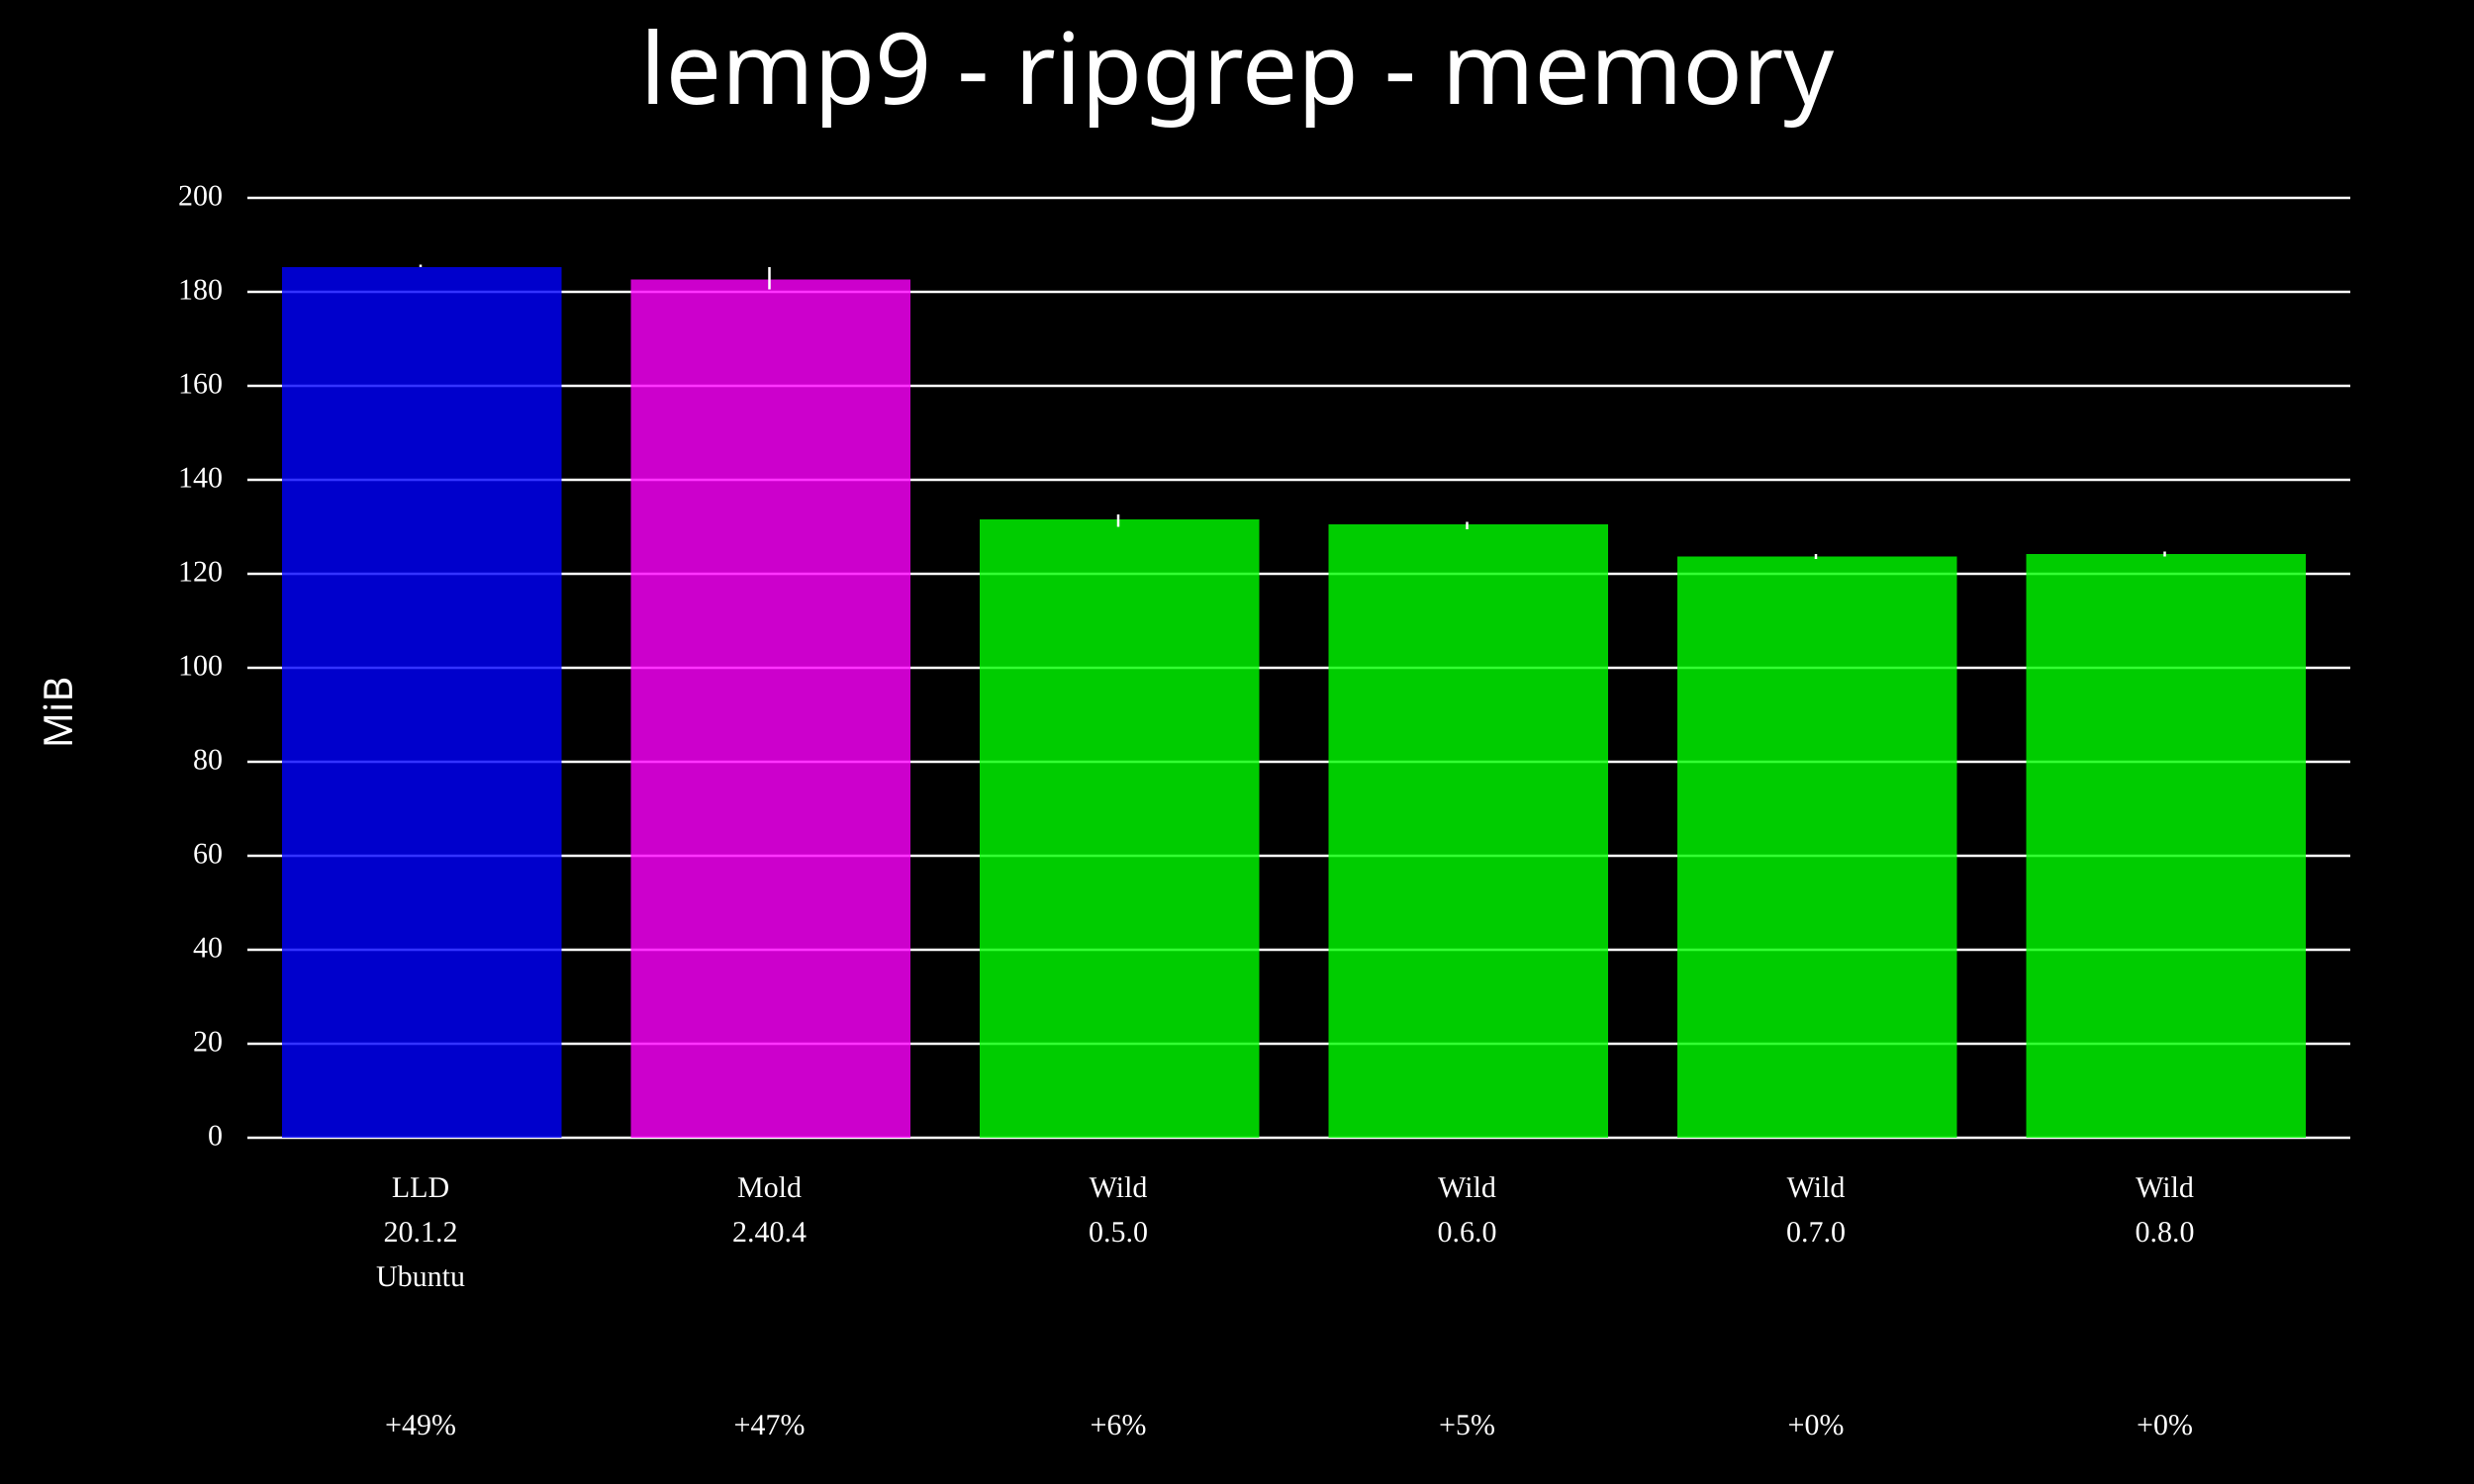
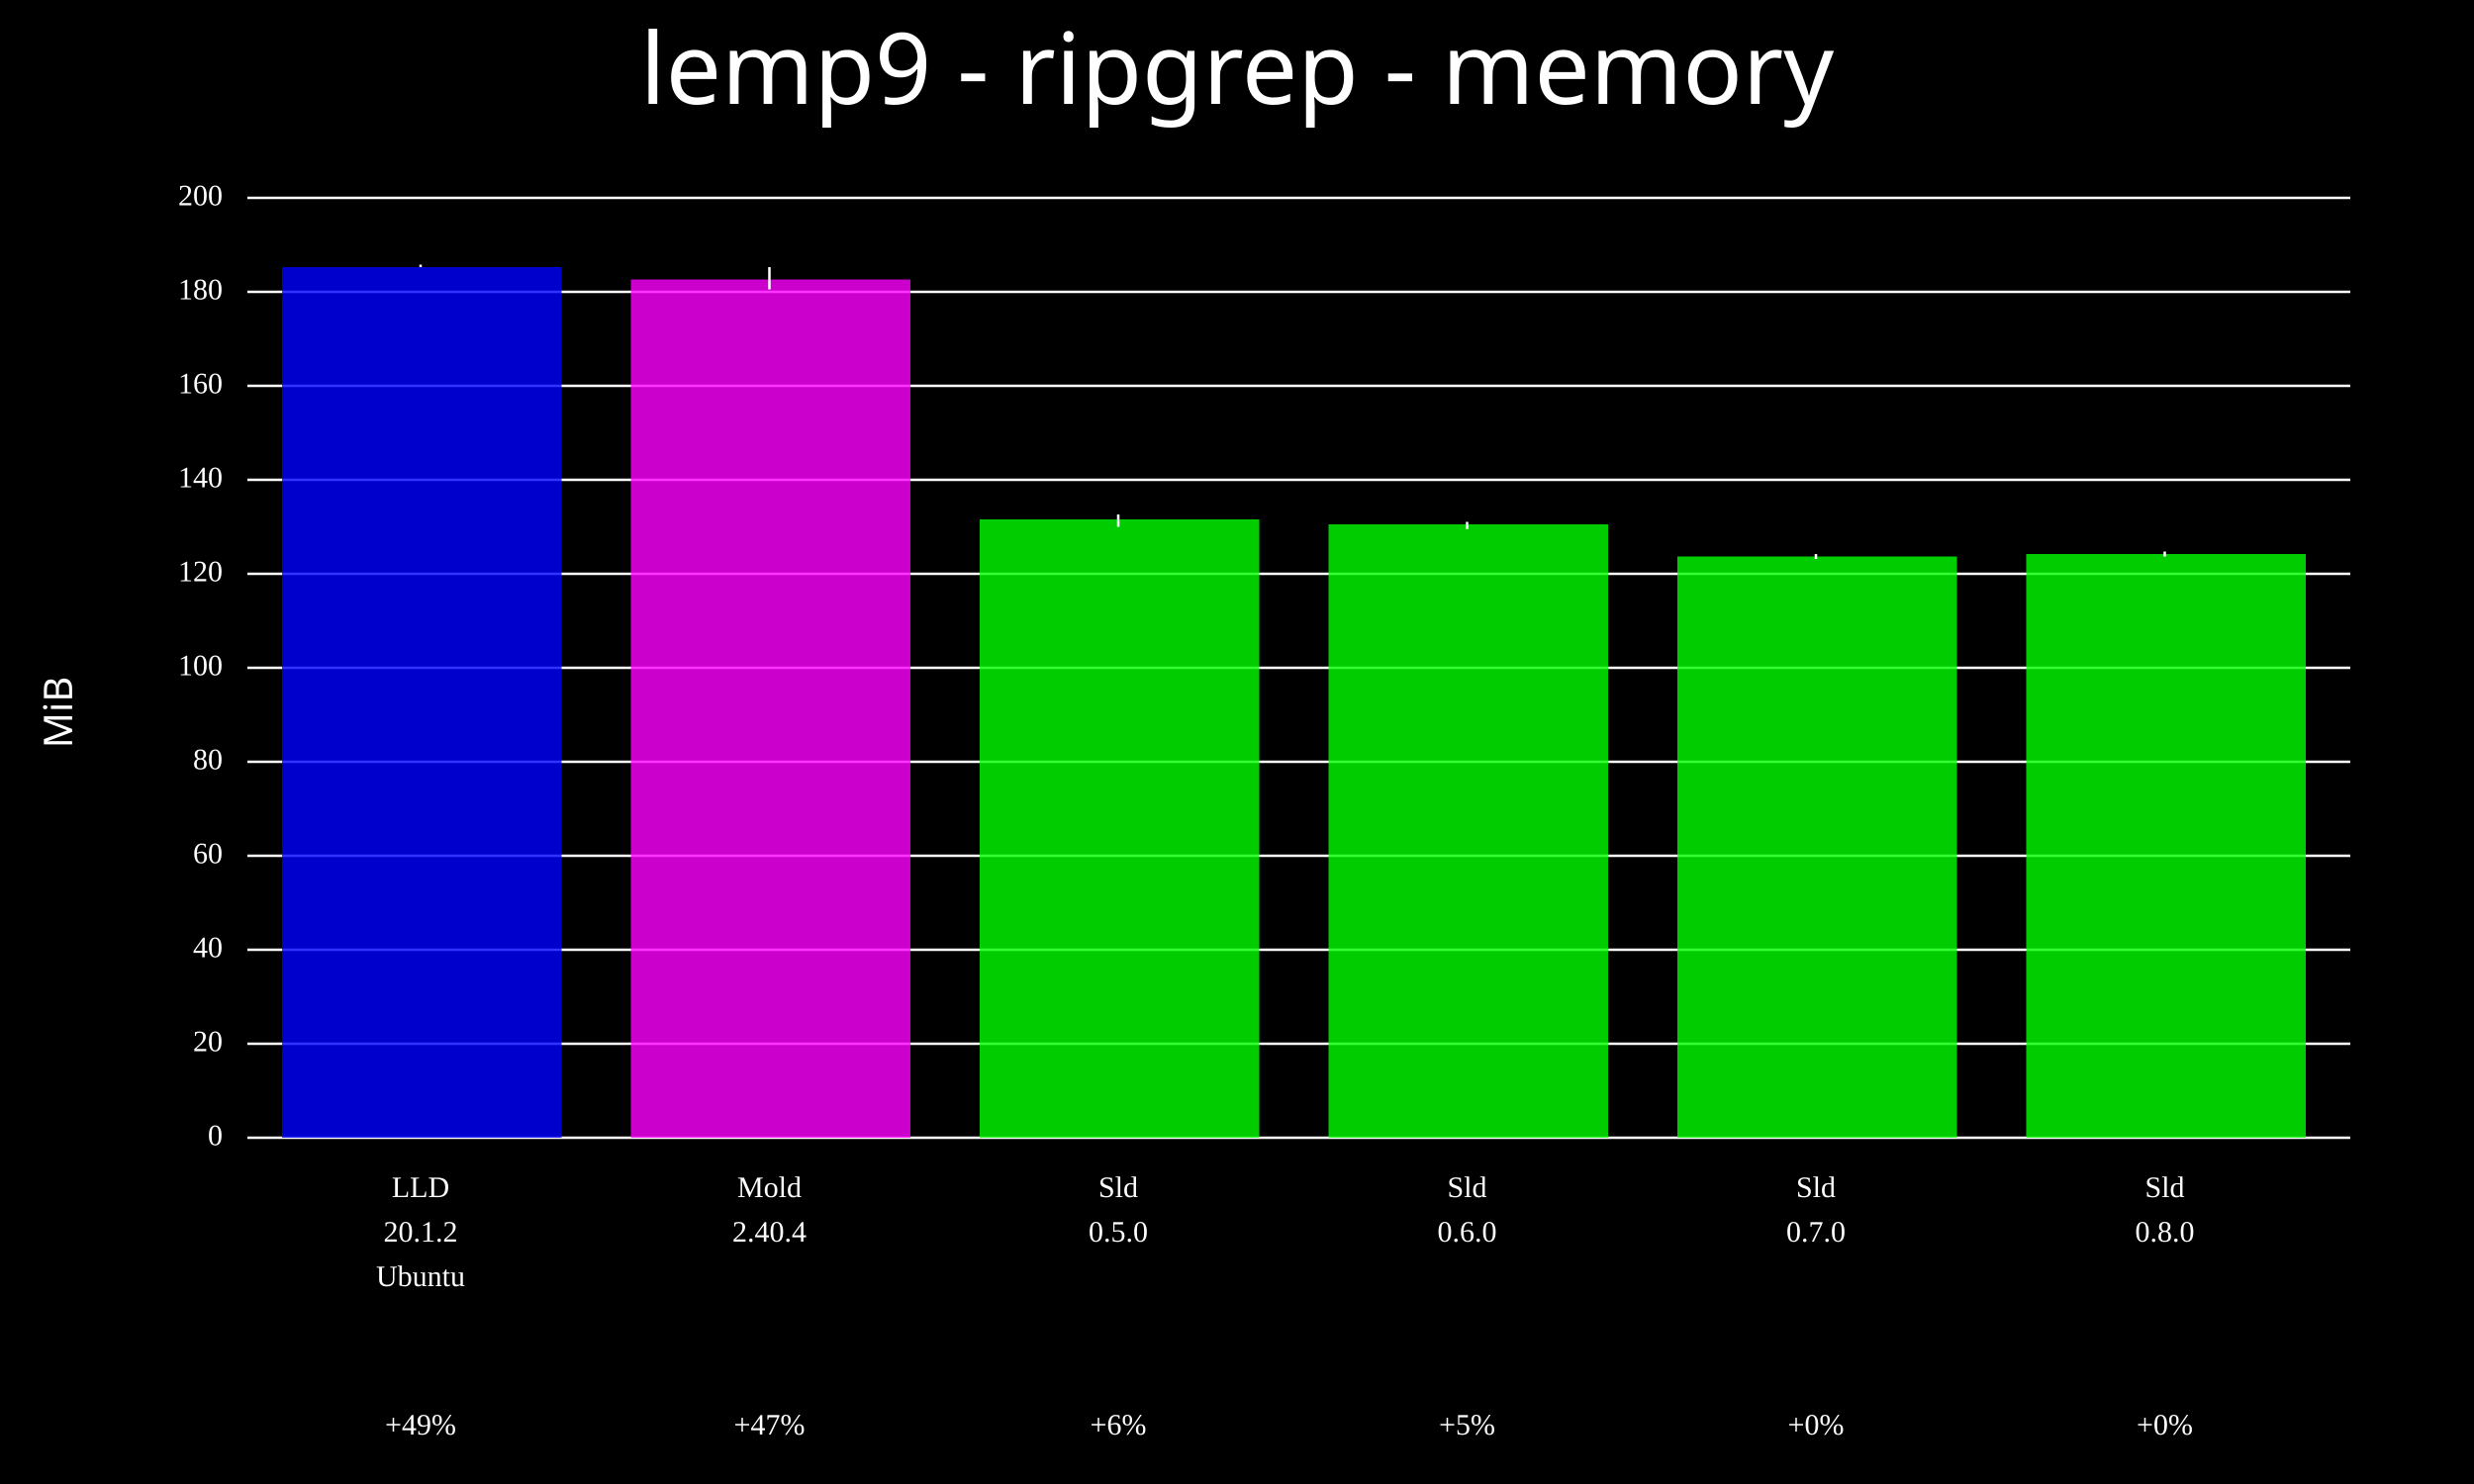
<svg xmlns="http://www.w3.org/2000/svg" width="1000" height="600" viewBox="0 0 1000 600">
  <rect x="0" y="0" width="1000" height="600" fill="#000000" />
  <text x="500" y="10" dy="0.8em" text-anchor="middle" font-family="sans-serif" font-size="40" fill="#FFFFFF">
lemp9 - ripgrep - memory</text>
  <text x="5" y="300" dy="0.76em" text-anchor="middle" font-family="sans-serif" font-size="16" fill="#FFFFFF" transform="rotate(270, 5, 288)">MiB</text>
  <line x1="100" y1="460" x2="950" y2="460" stroke="#FFFFFF" />
  <text x="90" y="460" dy="0.5ex" text-anchor="end" fill="#FFFFFF">0</text>
  <line x1="100" y1="422" x2="950" y2="422" stroke="#FFFFFF" />
  <text x="90" y="422" dy="0.5ex" text-anchor="end" fill="#FFFFFF">20</text>
  <line x1="100" y1="384" x2="950" y2="384" stroke="#FFFFFF" />
  <text x="90" y="384" dy="0.5ex" text-anchor="end" fill="#FFFFFF">40</text>
  <line x1="100" y1="346" x2="950" y2="346" stroke="#FFFFFF" />
  <text x="90" y="346" dy="0.5ex" text-anchor="end" fill="#FFFFFF">60</text>
  <line x1="100" y1="308" x2="950" y2="308" stroke="#FFFFFF" />
  <text x="90" y="308" dy="0.5ex" text-anchor="end" fill="#FFFFFF">80</text>
  <line x1="100" y1="270" x2="950" y2="270" stroke="#FFFFFF" />
  <text x="90" y="270" dy="0.5ex" text-anchor="end" fill="#FFFFFF">100</text>
  <line x1="100" y1="232" x2="950" y2="232" stroke="#FFFFFF" />
  <text x="90" y="232" dy="0.5ex" text-anchor="end" fill="#FFFFFF">120</text>
  <line x1="100" y1="194" x2="950" y2="194" stroke="#FFFFFF" />
  <text x="90" y="194" dy="0.5ex" text-anchor="end" fill="#FFFFFF">140</text>
  <line x1="100" y1="156" x2="950" y2="156" stroke="#FFFFFF" />
  <text x="90" y="156" dy="0.5ex" text-anchor="end" fill="#FFFFFF">160</text>
  <line x1="100" y1="118" x2="950" y2="118" stroke="#FFFFFF" />
  <text x="90" y="118" dy="0.5ex" text-anchor="end" fill="#FFFFFF">180</text>
  <line x1="100" y1="80" x2="950" y2="80" stroke="#FFFFFF" />
  <text x="90" y="80" dy="0.5ex" text-anchor="end" fill="#FFFFFF">200</text>
  <rect fill="#0000FF" opacity="0.8" x="114" y="108" width="113" height="352" />
  <line stroke="#FFFFFF" x1="170" y1="107" x2="170" y2="108" />
  <text x="170" y="484" fill="#FFFFFF" text-anchor="middle">LLD</text>
  <text x="170" y="502" fill="#FFFFFF" text-anchor="middle">20.1.2</text>
  <text x="170" y="520" fill="#FFFFFF" text-anchor="middle">Ubuntu</text>
  <text x="170" y="580" fill="#FFFFFF" text-anchor="middle">+49%</text>
  <rect fill="#FF00FF" opacity="0.8" x="255" y="113" width="113" height="347" />
  <line stroke="#FFFFFF" x1="311" y1="108" x2="311" y2="117" />
  <text x="311" y="484" fill="#FFFFFF" text-anchor="middle">Mold</text>
  <text x="311" y="502" fill="#FFFFFF" text-anchor="middle">2.40.4</text>
  <text x="311" y="580" fill="#FFFFFF" text-anchor="middle">+47%</text>
  <rect fill="#00FF00" opacity="0.8" x="396" y="210" width="113" height="250" />
  <line stroke="#FFFFFF" x1="452" y1="208" x2="452" y2="213" />
-   <text x="452" y="484" fill="#FFFFFF" text-anchor="middle">Wild</text>
+   <text x="452" y="484" fill="#FFFFFF" text-anchor="middle">Sld</text>
  <text x="452" y="502" fill="#FFFFFF" text-anchor="middle">0.5.0</text>
  <text x="452" y="580" fill="#FFFFFF" text-anchor="middle">+6%</text>
  <rect fill="#00FF00" opacity="0.8" x="537" y="212" width="113" height="248" />
  <line stroke="#FFFFFF" x1="593" y1="211" x2="593" y2="214" />
-   <text x="593" y="484" fill="#FFFFFF" text-anchor="middle">Wild</text>
+   <text x="593" y="484" fill="#FFFFFF" text-anchor="middle">Sld</text>
  <text x="593" y="502" fill="#FFFFFF" text-anchor="middle">0.6.0</text>
  <text x="593" y="580" fill="#FFFFFF" text-anchor="middle">+5%</text>
  <rect fill="#00FF00" opacity="0.8" x="678" y="225" width="113" height="235" />
  <line stroke="#FFFFFF" x1="734" y1="224" x2="734" y2="226" />
-   <text x="734" y="484" fill="#FFFFFF" text-anchor="middle">Wild</text>
+   <text x="734" y="484" fill="#FFFFFF" text-anchor="middle">Sld</text>
  <text x="734" y="502" fill="#FFFFFF" text-anchor="middle">0.7.0</text>
  <text x="734" y="580" fill="#FFFFFF" text-anchor="middle">+0%</text>
  <rect fill="#00FF00" opacity="0.8" x="819" y="224" width="113" height="236" />
  <line stroke="#FFFFFF" x1="875" y1="223" x2="875" y2="225" />
-   <text x="875" y="484" fill="#FFFFFF" text-anchor="middle">Wild</text>
+   <text x="875" y="484" fill="#FFFFFF" text-anchor="middle">Sld</text>
  <text x="875" y="502" fill="#FFFFFF" text-anchor="middle">0.8.0</text>
  <text x="875" y="580" fill="#FFFFFF" text-anchor="middle">+0%</text>
</svg>
